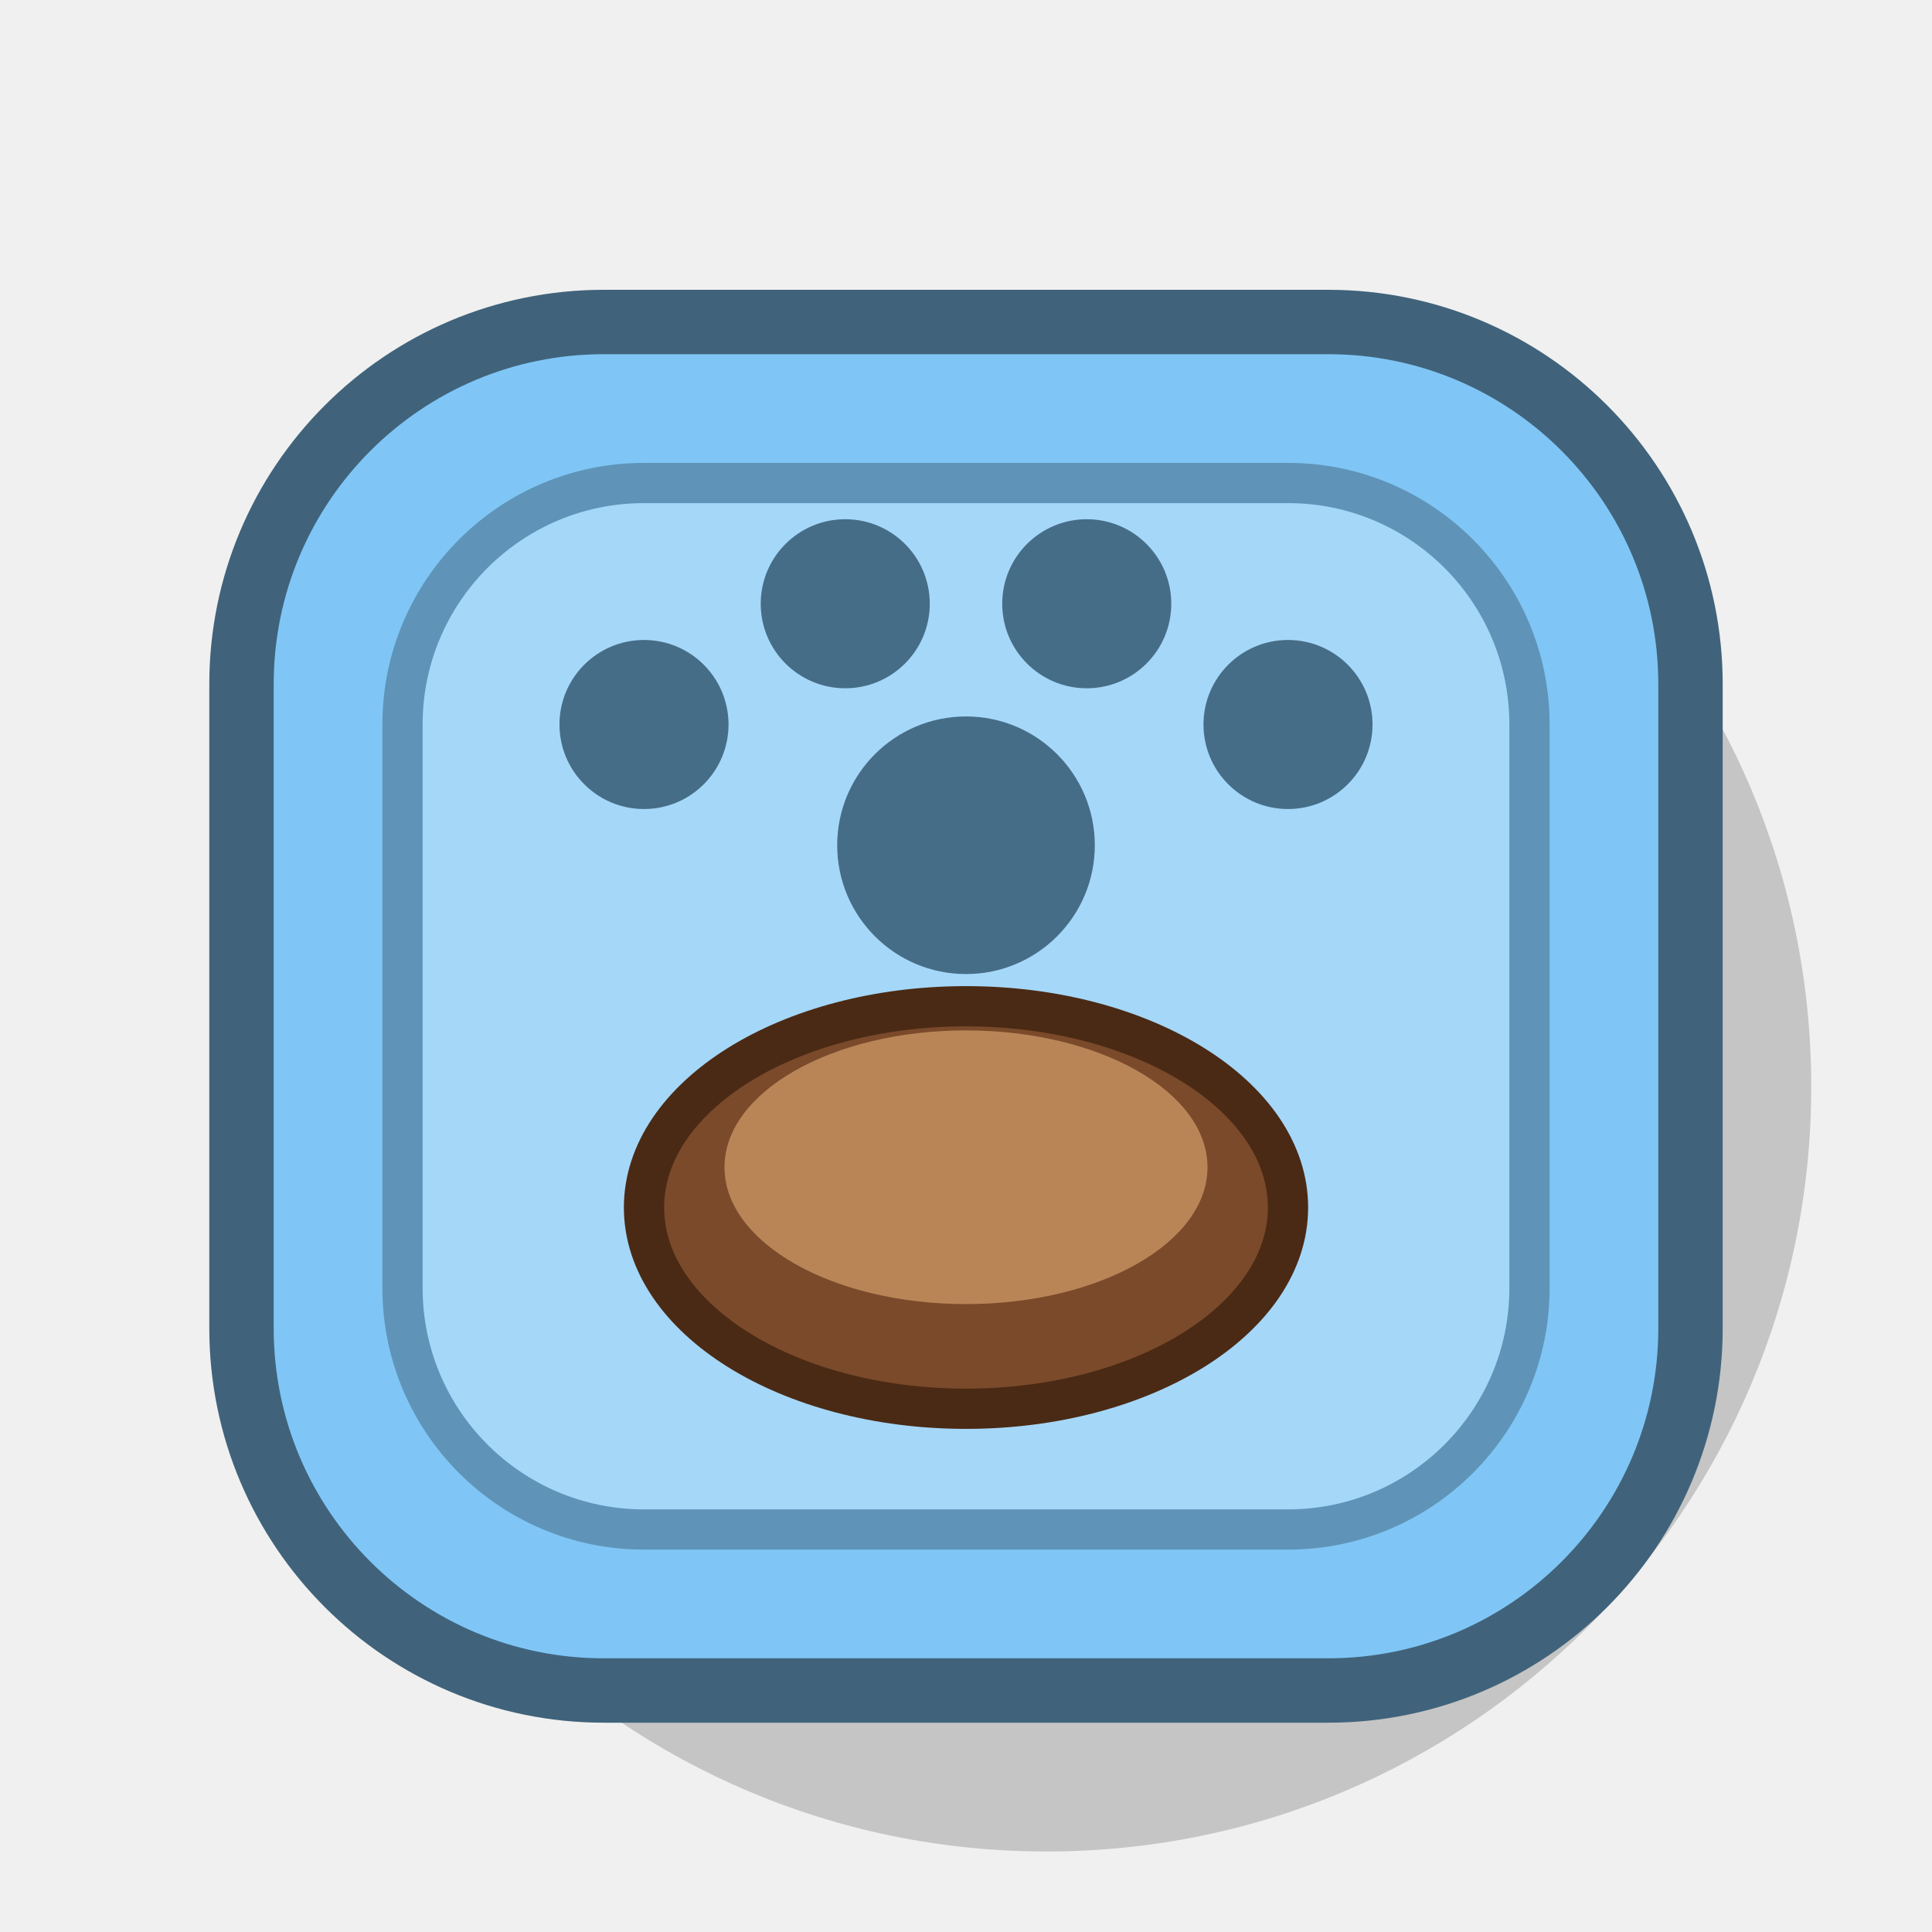
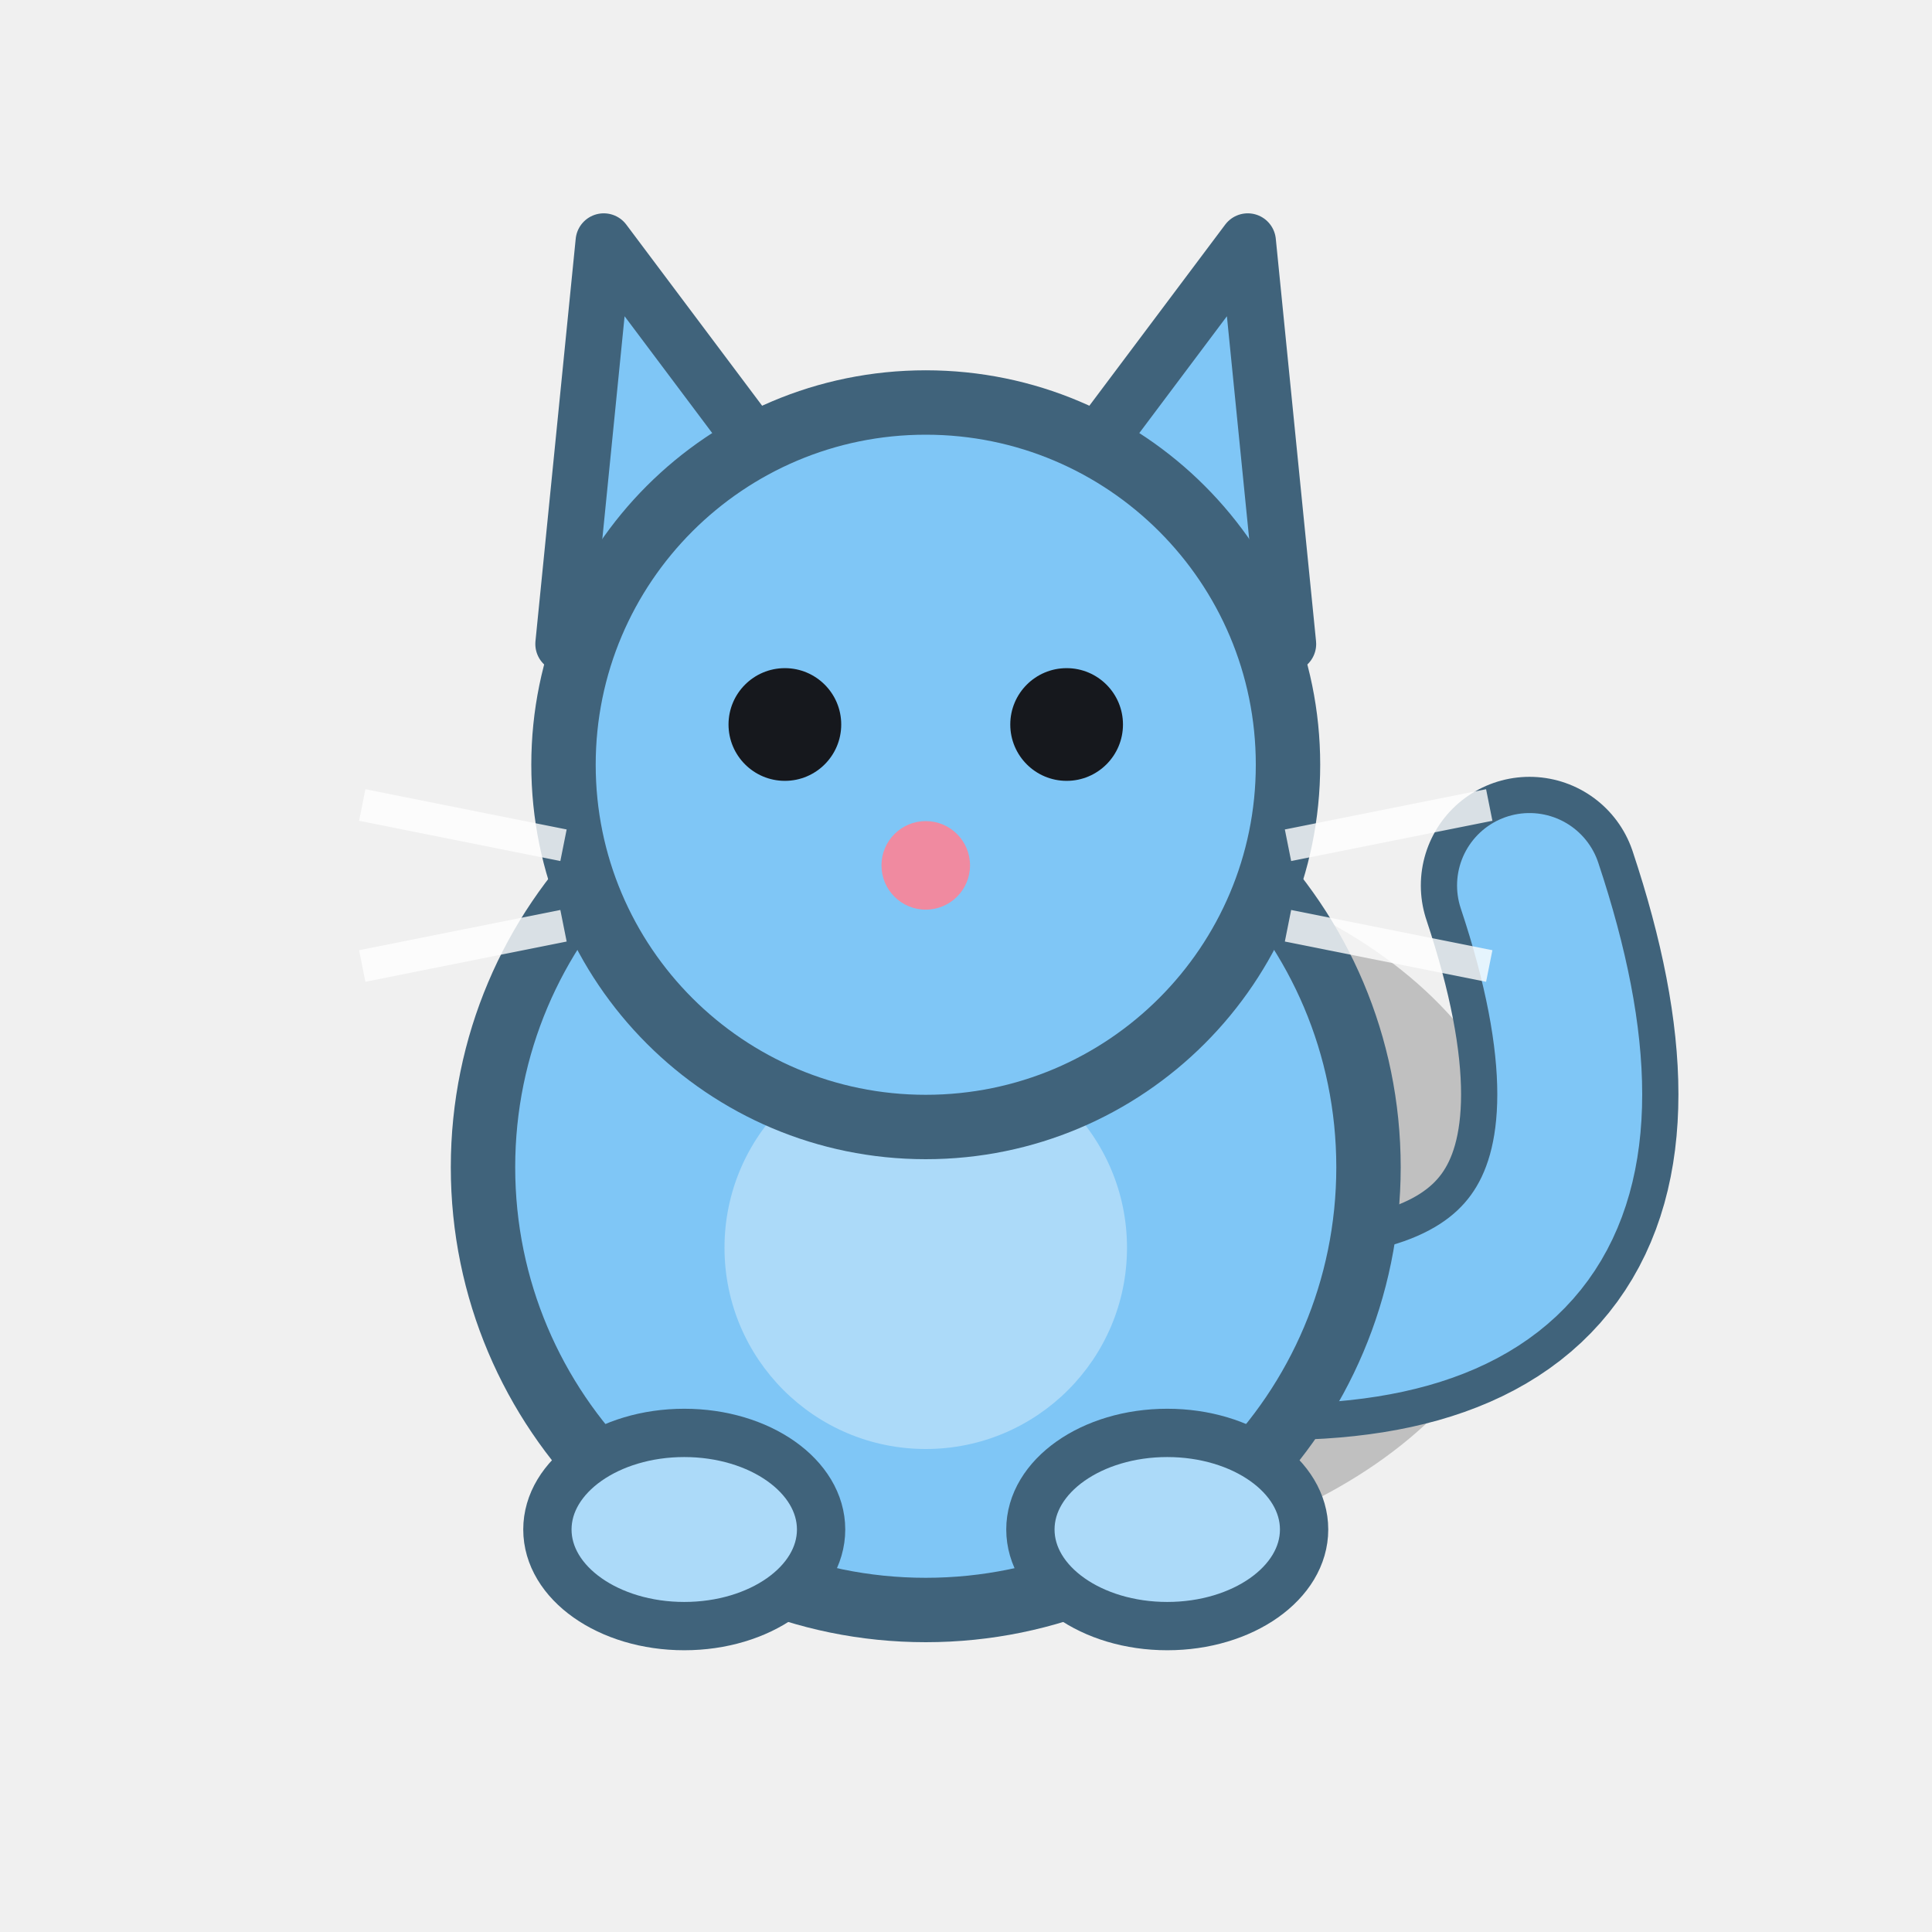
<svg xmlns="http://www.w3.org/2000/svg" width="96" height="96" viewBox="0 0 48 48">
-   <circle cx="26" cy="27" r="19" fill="#000" opacity="0.18" />
-   <rect x="6" y="8" width="36" height="34" rx="9" fill="#7fc6f6" stroke="#40637b" stroke-width="1.6" />
-   <rect x="10" y="12" width="28" height="26" rx="6" fill="#a5d7f9" stroke="#5f94b8" stroke-width="1" />
-   <ellipse cx="24" cy="30" rx="8" ry="5" fill="#7a4a2b" stroke="#4a2a14" stroke-width="1" />
-   <ellipse cx="24" cy="29" rx="6" ry="3.4" fill="#b98557" />
-   <circle cx="16" cy="18" r="2.1" fill="#466d87" />
-   <circle cx="21" cy="15" r="2.1" fill="#466d87" />
-   <circle cx="27" cy="15" r="2.1" fill="#466d87" />
-   <circle cx="32" cy="18" r="2.1" fill="#466d87" />
-   <circle cx="24" cy="21" r="3.2" fill="#466d87" />
+   <ellipse cx="25" cy="30" rx="13" ry="9" fill="#000" opacity=".2" />
+   <path d="M30 33 Q42 34 38 22" fill="none" stroke="#40637b" stroke-width="5.4" stroke-linecap="round" />
+   <path d="M30 33 Q42 34 38 22" fill="none" stroke="#7fc6f6" stroke-width="3.6" stroke-linecap="round" />
+   <circle cx="23" cy="29" r="11" fill="#7fc6f6" stroke="#40637b" stroke-width="1.6" />
+   <circle cx="23" cy="31" r="5" fill="#acdaf9" />
+   <ellipse cx="17" cy="38" rx="3.4" ry="2.4" fill="#acdaf9" stroke="#40637b" stroke-width="1.2" />
+   <ellipse cx="29" cy="38" rx="3.4" ry="2.4" fill="#acdaf9" stroke="#40637b" stroke-width="1.2" />
+   <path d="M21 14 L15 6 L14 16Z" fill="#7fc6f6" stroke="#40637b" stroke-width="1.4" stroke-linejoin="round" />
+   <path d="M25 14 L31 6 L32 16Z" fill="#7fc6f6" stroke="#40637b" stroke-width="1.4" stroke-linejoin="round" />
+   <circle cx="23" cy="19" r="9" fill="#7fc6f6" stroke="#40637b" stroke-width="1.6" />
+   <circle cx="19.5" cy="18" r="1.4" fill="#16181d" />
+   <circle cx="26.5" cy="18" r="1.4" fill="#16181d" />
+   <circle cx="23" cy="21.5" r="1.1" fill="#f08aa0" />
+   <path d="M14 21 L9 20 M14 23 L9 24 M32 21 L37 20 M32 23 L37 24" stroke="#fff" stroke-width=".8" opacity=".8" />
</svg>
